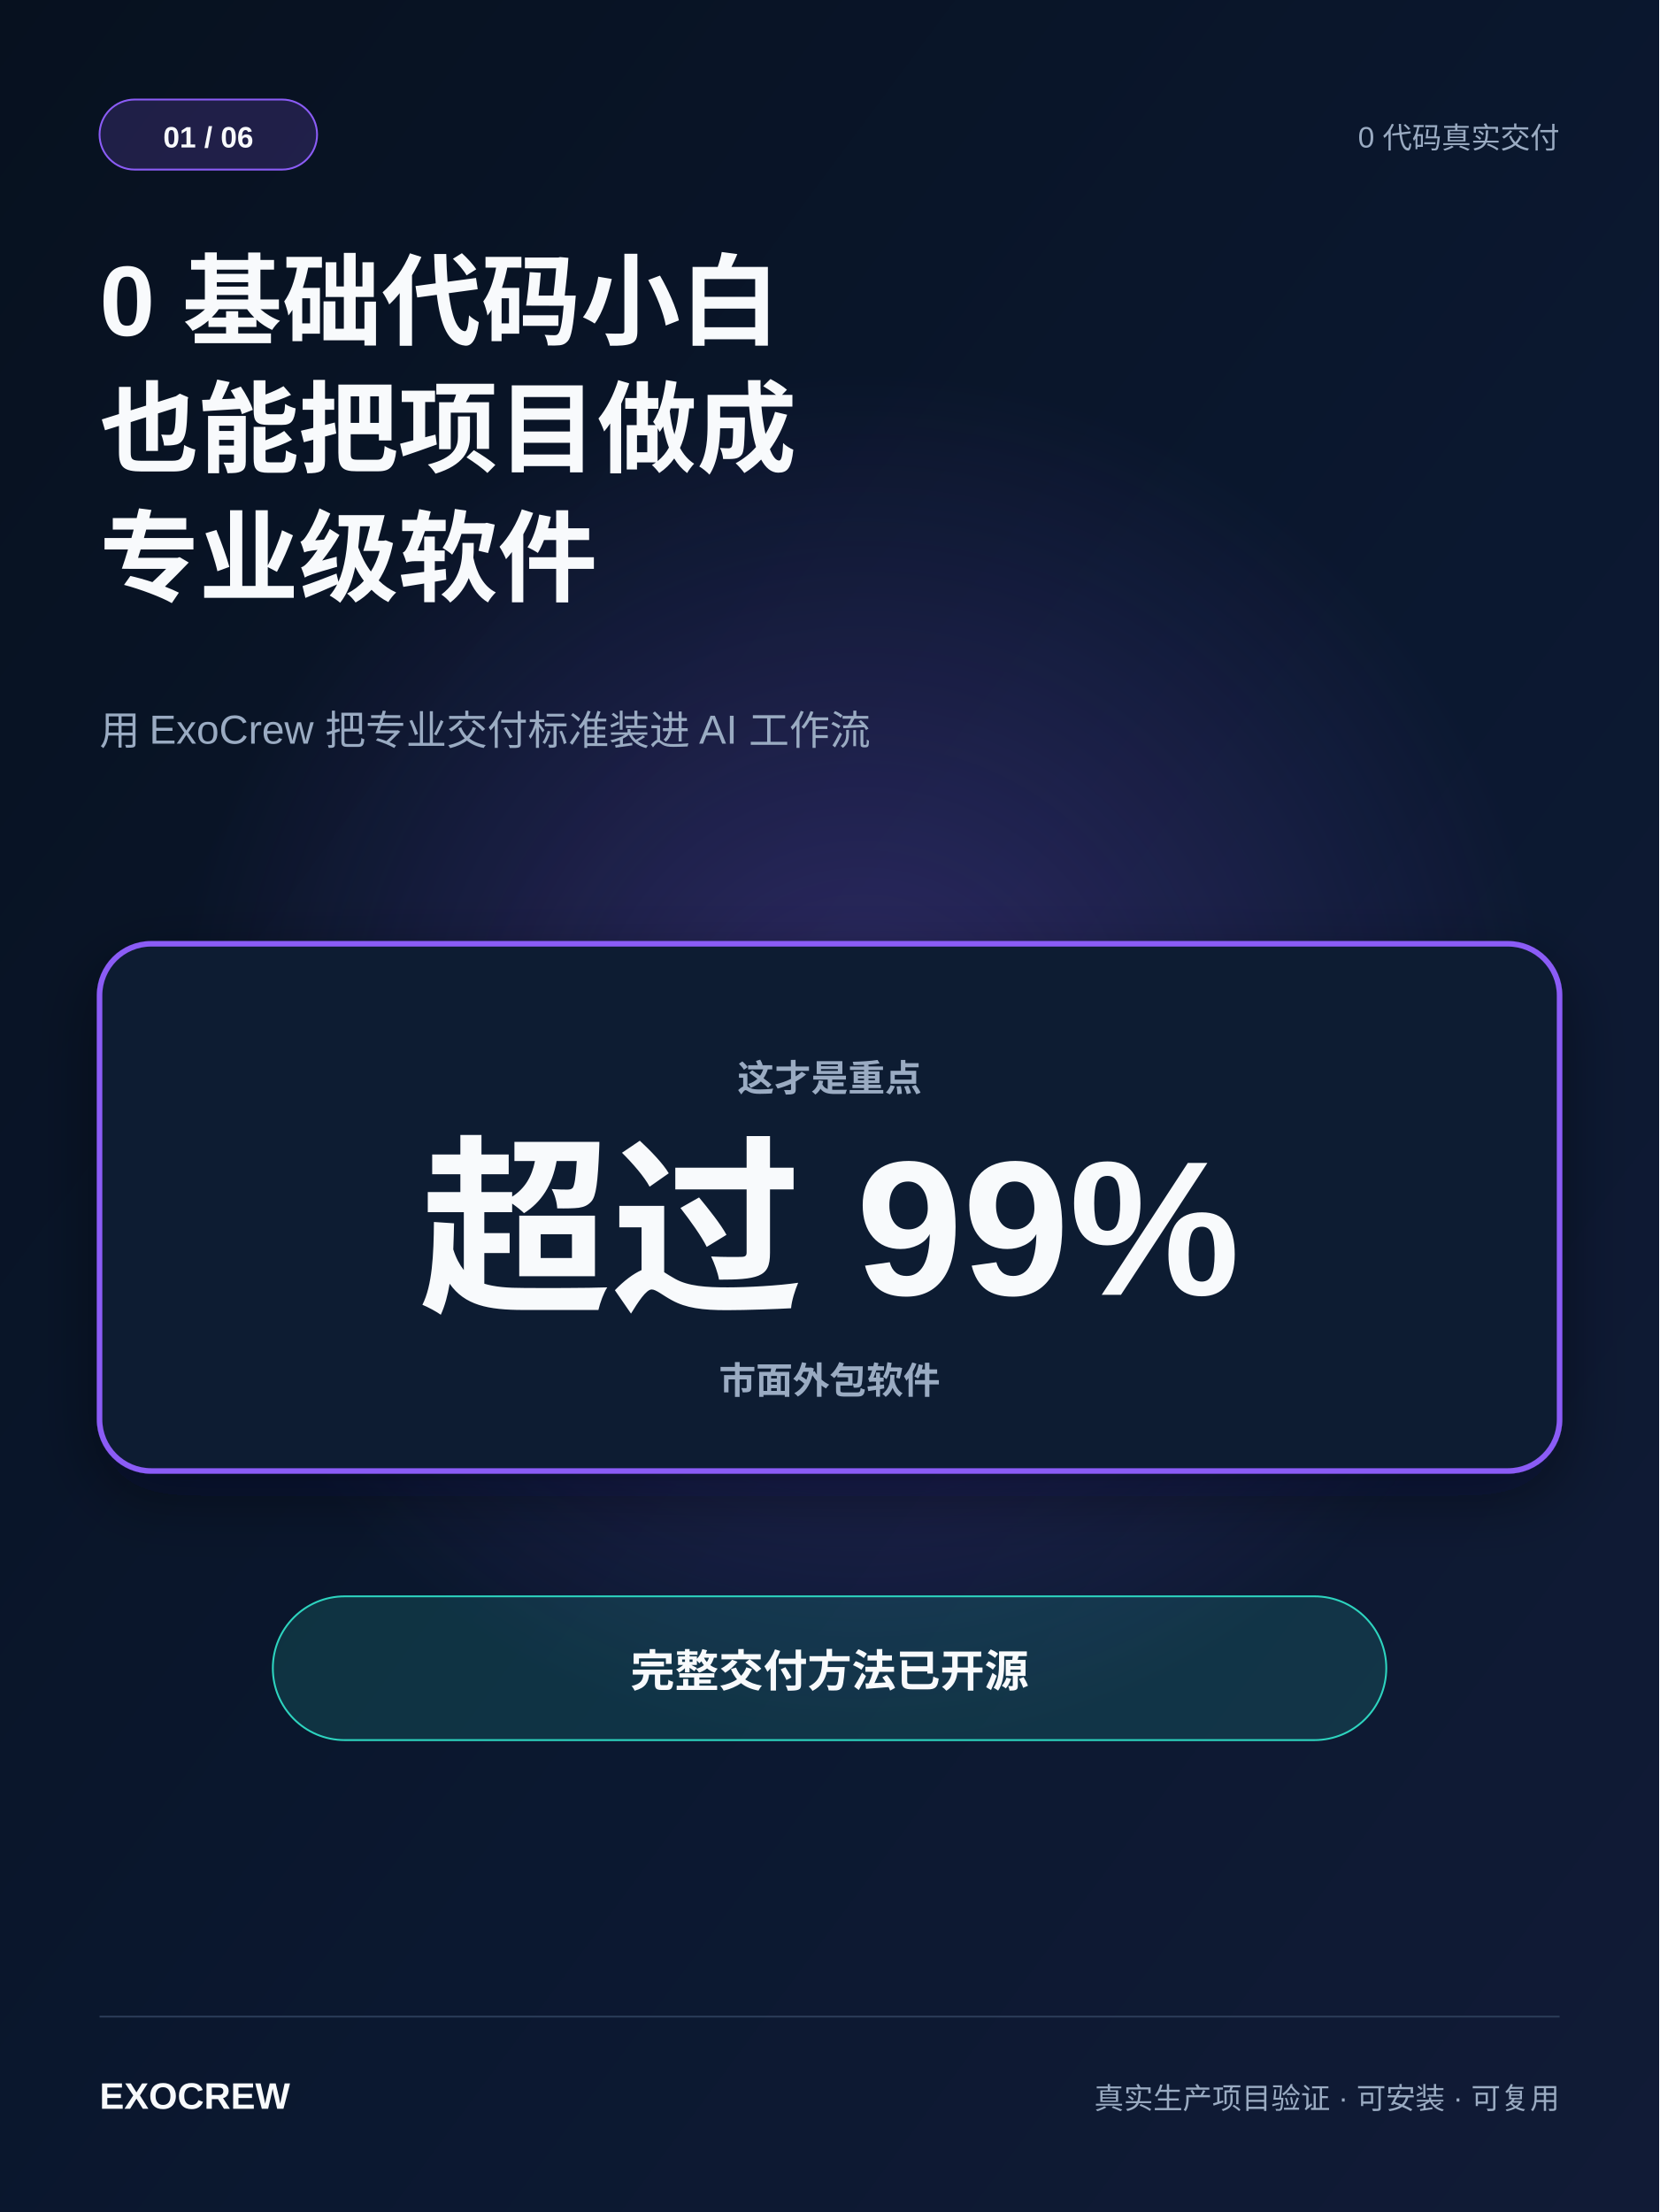
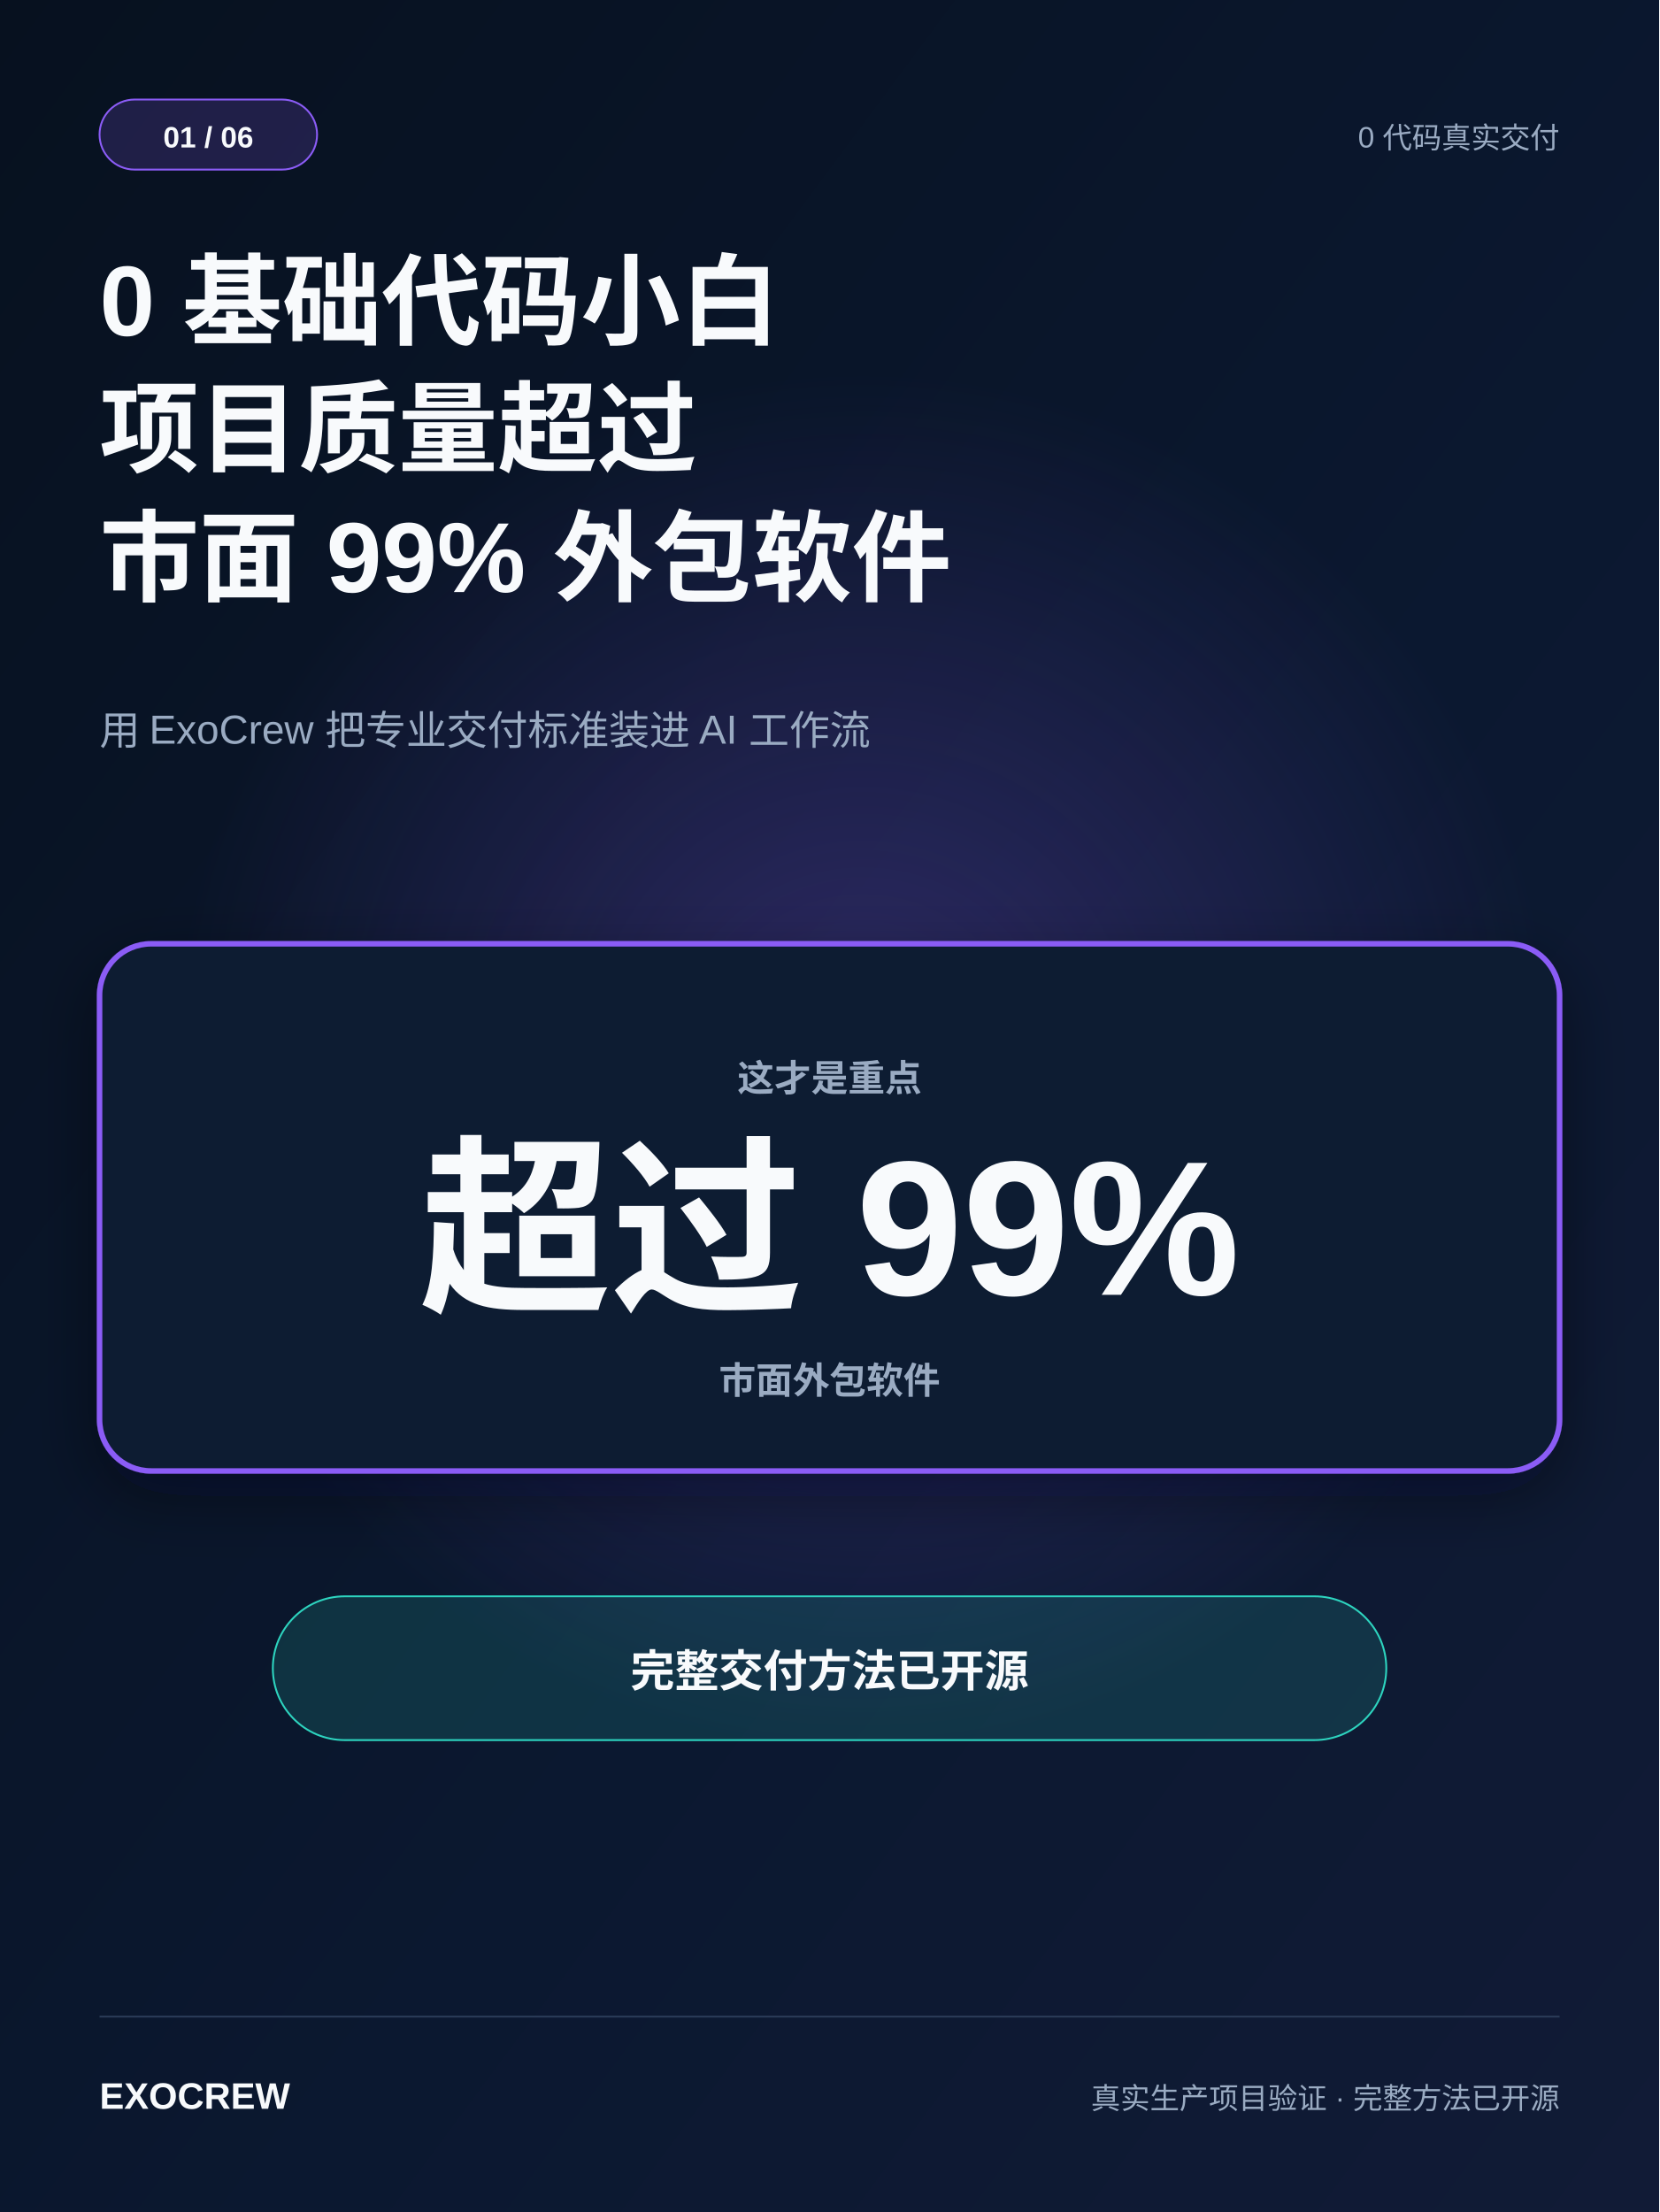
<svg xmlns="http://www.w3.org/2000/svg" width="900" height="1200" viewBox="0 0 900 1200" role="img" aria-labelledby="title desc">
  <defs>
    <linearGradient id="bg" x1="0" y1="0" x2="1" y2="1">
      <stop offset="0" stop-color="#07111f" />
      <stop offset="0.58" stop-color="#0b1830" />
      <stop offset="1" stop-color="#111b36" />
    </linearGradient>
    <radialGradient id="glow" cx="50%" cy="50%" r="50%">
      <stop offset="0" stop-color="#8b5cf6" stop-opacity="0.28" />
      <stop offset="1" stop-color="#8b5cf6" stop-opacity="0" />
    </radialGradient>
    <filter id="shadow" x="-20%" y="-20%" width="140%" height="140%">
      <feDropShadow dx="0" dy="12" stdDeviation="18" flood-color="#020617" flood-opacity="0.42" />
    </filter>
  </defs>
  <rect width="900" height="1200" rx="0" fill="url(#bg)" />
  <circle cx="468" cy="576" r="378" fill="url(#glow)" />
  <g font-family="-apple-system,BlinkMacSystemFont,'Segoe UI','PingFang SC','Microsoft YaHei',Arial,sans-serif">
    <rect x="54" y="54" width="118" height="38" rx="19" fill="#8b5cf6" fill-opacity="0.18" stroke="#8b5cf6" />
    <text x="113" y="80" fill="#f8fafc" font-size="16" font-weight="700" text-anchor="middle">01 / 06</text>
    <text x="846" y="80" fill="#9aabc2" font-size="16" text-anchor="end">0 代码真实交付</text>
    <text x="54" y="182" fill="#f8fafc" font-size="54" font-weight="700" text-anchor="start">0 基础代码小白</text>
-     <text x="54" y="252" fill="#f8fafc" font-size="54" font-weight="700" text-anchor="start">也能把项目做成</text>
-     <text x="54" y="322" fill="#f8fafc" font-size="54" font-weight="700" text-anchor="start">专业级软件</text>
+     <text x="54" y="252" fill="#f8fafc" font-size="54" font-weight="700" text-anchor="start">项目质量超过</text>
+     <text x="54" y="322" fill="#f8fafc" font-size="54" font-weight="700" text-anchor="start">市面 99% 外包软件</text>
    <text x="54" y="404" fill="#9aabc2" font-size="22" font-weight="400" text-anchor="start">用 ExoCrew 把专业交付标准装进 AI 工作流</text>
    <rect x="54" y="512" width="792" height="286" rx="28" fill="#101d33" stroke="#8b5cf6" stroke-width="3" filter="url(#shadow)" />
    <text x="450" y="592" fill="#9aabc2" font-size="20" font-weight="700" text-anchor="middle">这才是重点</text>
    <text x="450" y="704" fill="#f8fafc" font-size="104" font-weight="700" text-anchor="middle">超过 99%</text>
    <text x="450" y="756" fill="#9aabc2" font-size="20" font-weight="700" text-anchor="middle">市面外包软件</text>
    <rect x="148" y="866" width="604" height="78" rx="39" fill="#2dd4bf" fill-opacity="0.15" stroke="#2dd4bf" />
    <text x="450" y="915" fill="#f8fafc" font-size="24" font-weight="700" text-anchor="middle">完整交付方法已开源</text>
    <line x1="54" y1="1094" x2="846" y2="1094" stroke="#2a3b57" />
    <text x="54" y="1144" fill="#f8fafc" font-size="20" font-weight="700">EXOCREW</text>
-     <text x="846" y="1144" fill="#9aabc2" font-size="16" text-anchor="end">真实生产项目验证 · 可安装 · 可复用</text>
+     <text x="846" y="1144" fill="#9aabc2" font-size="16" text-anchor="end">真实生产项目验证 · 完整方法已开源</text>
  </g>
</svg>
